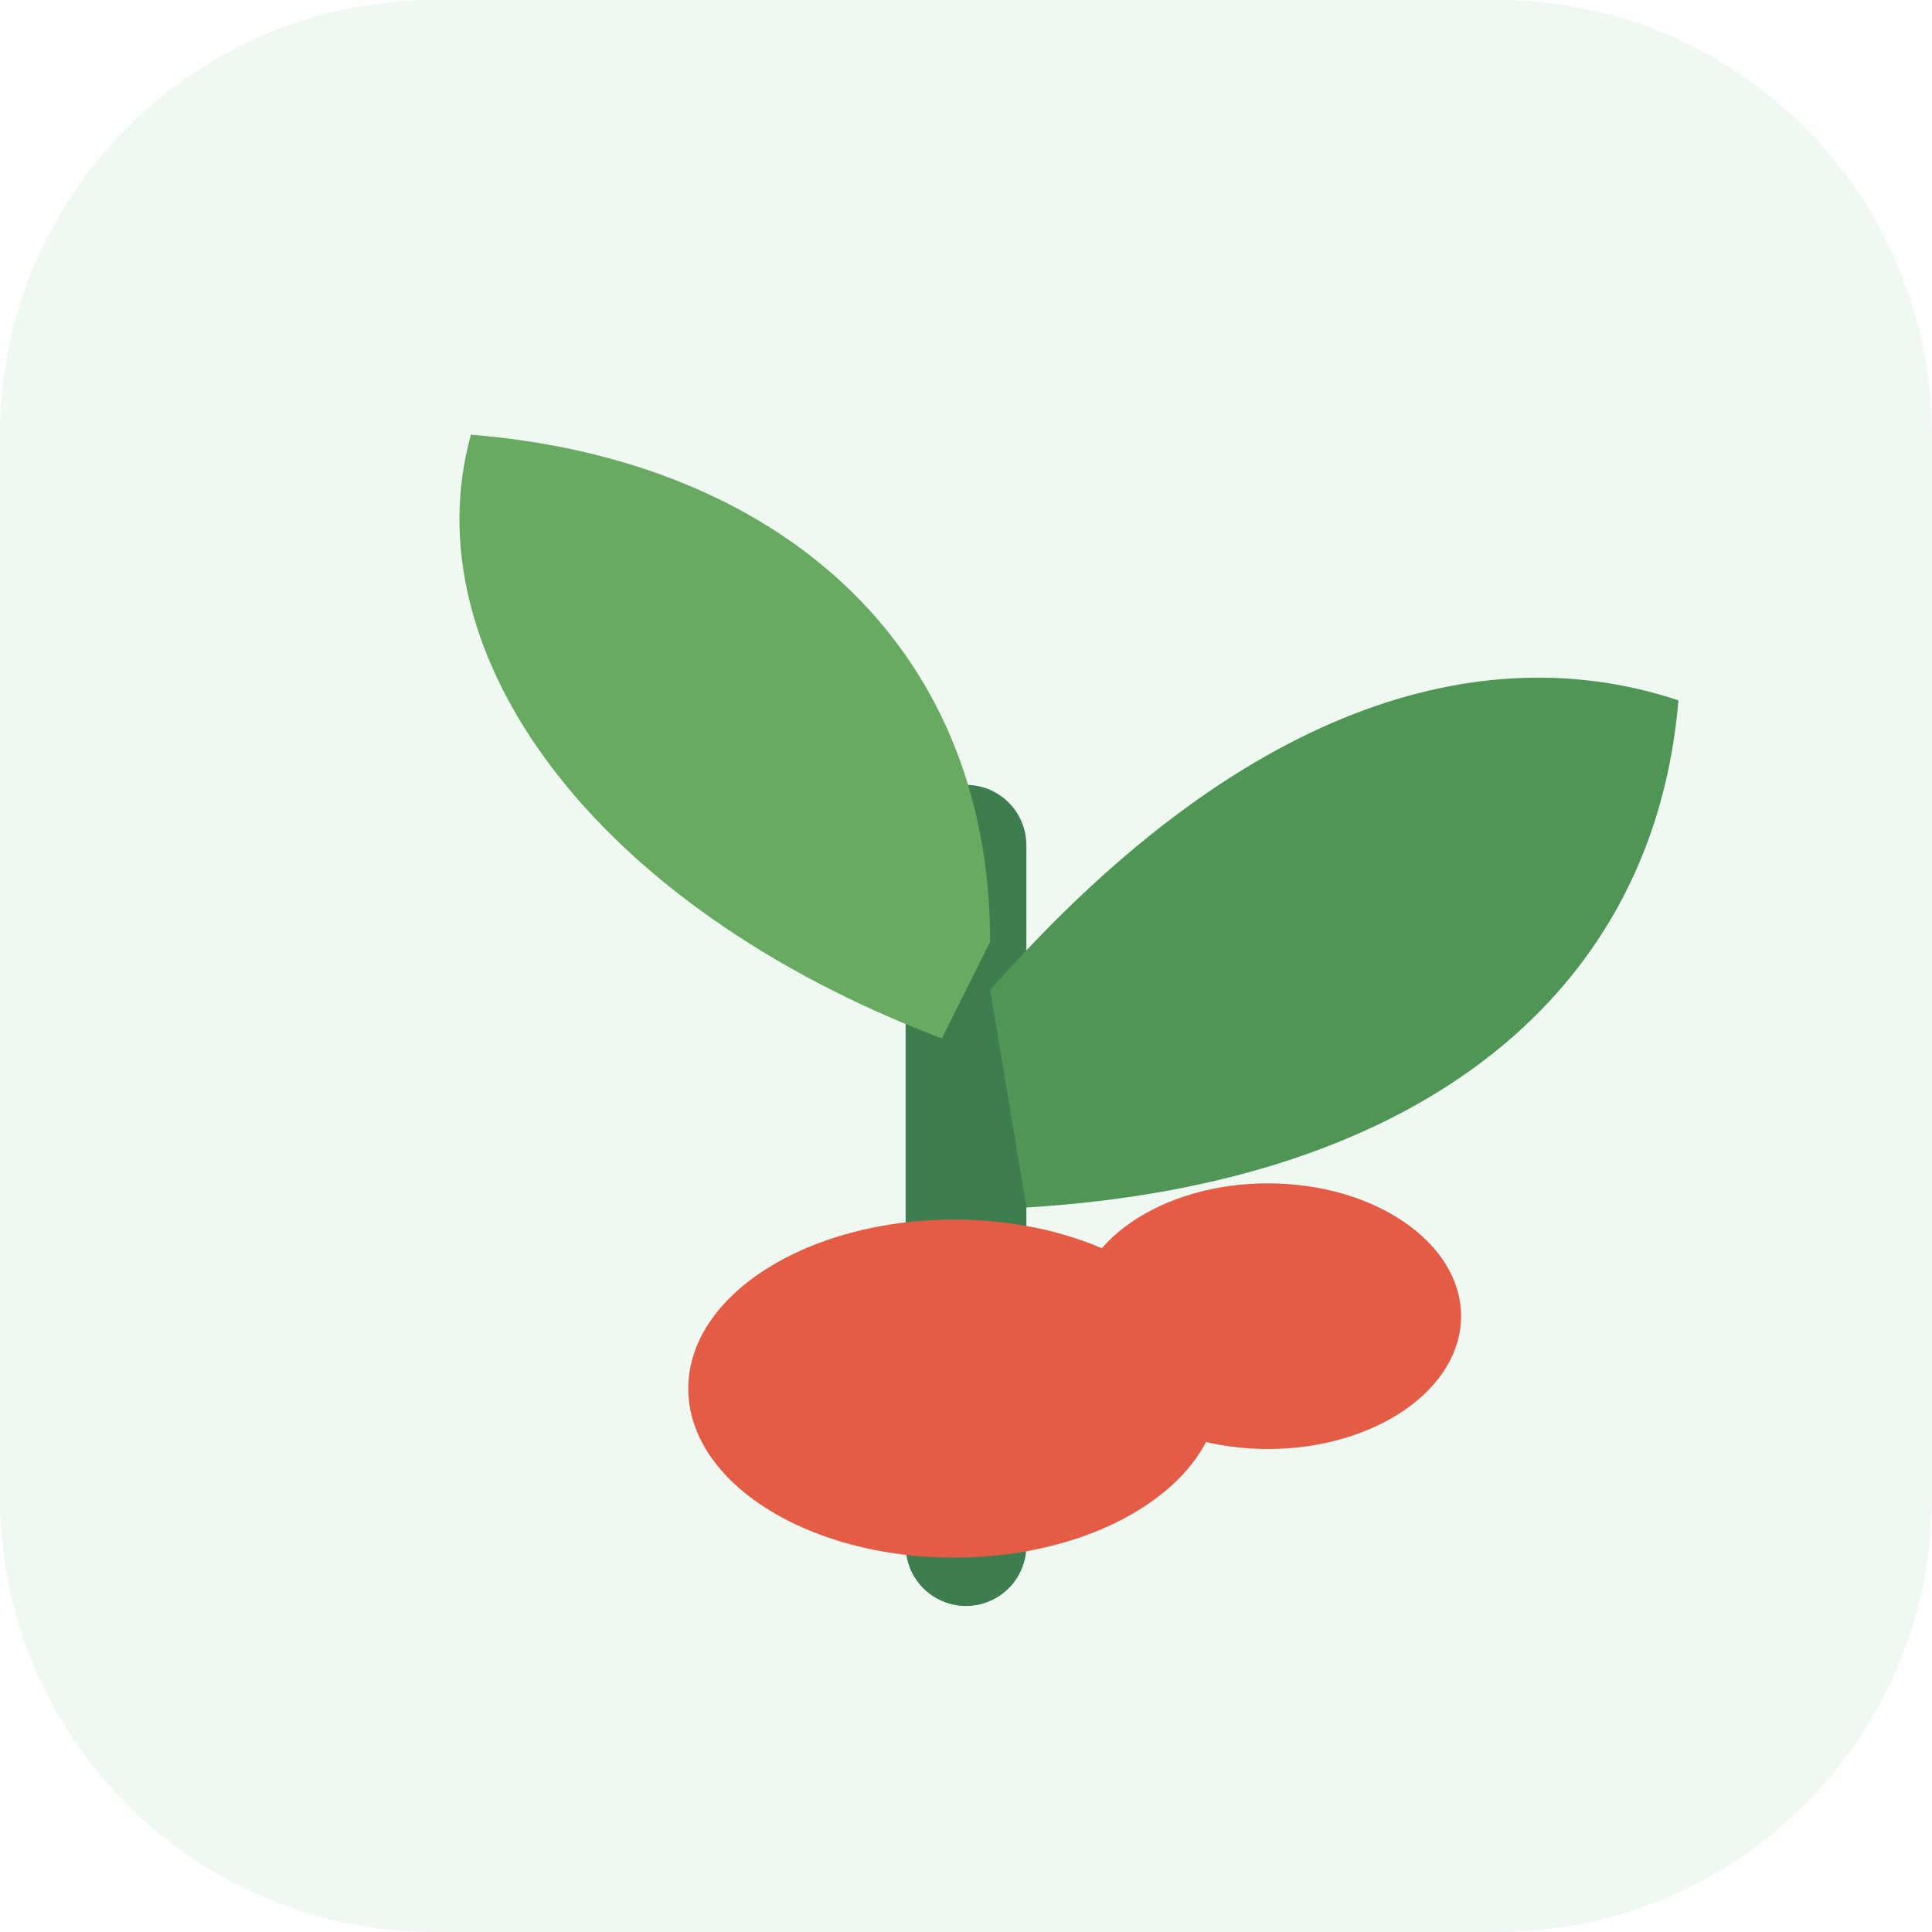
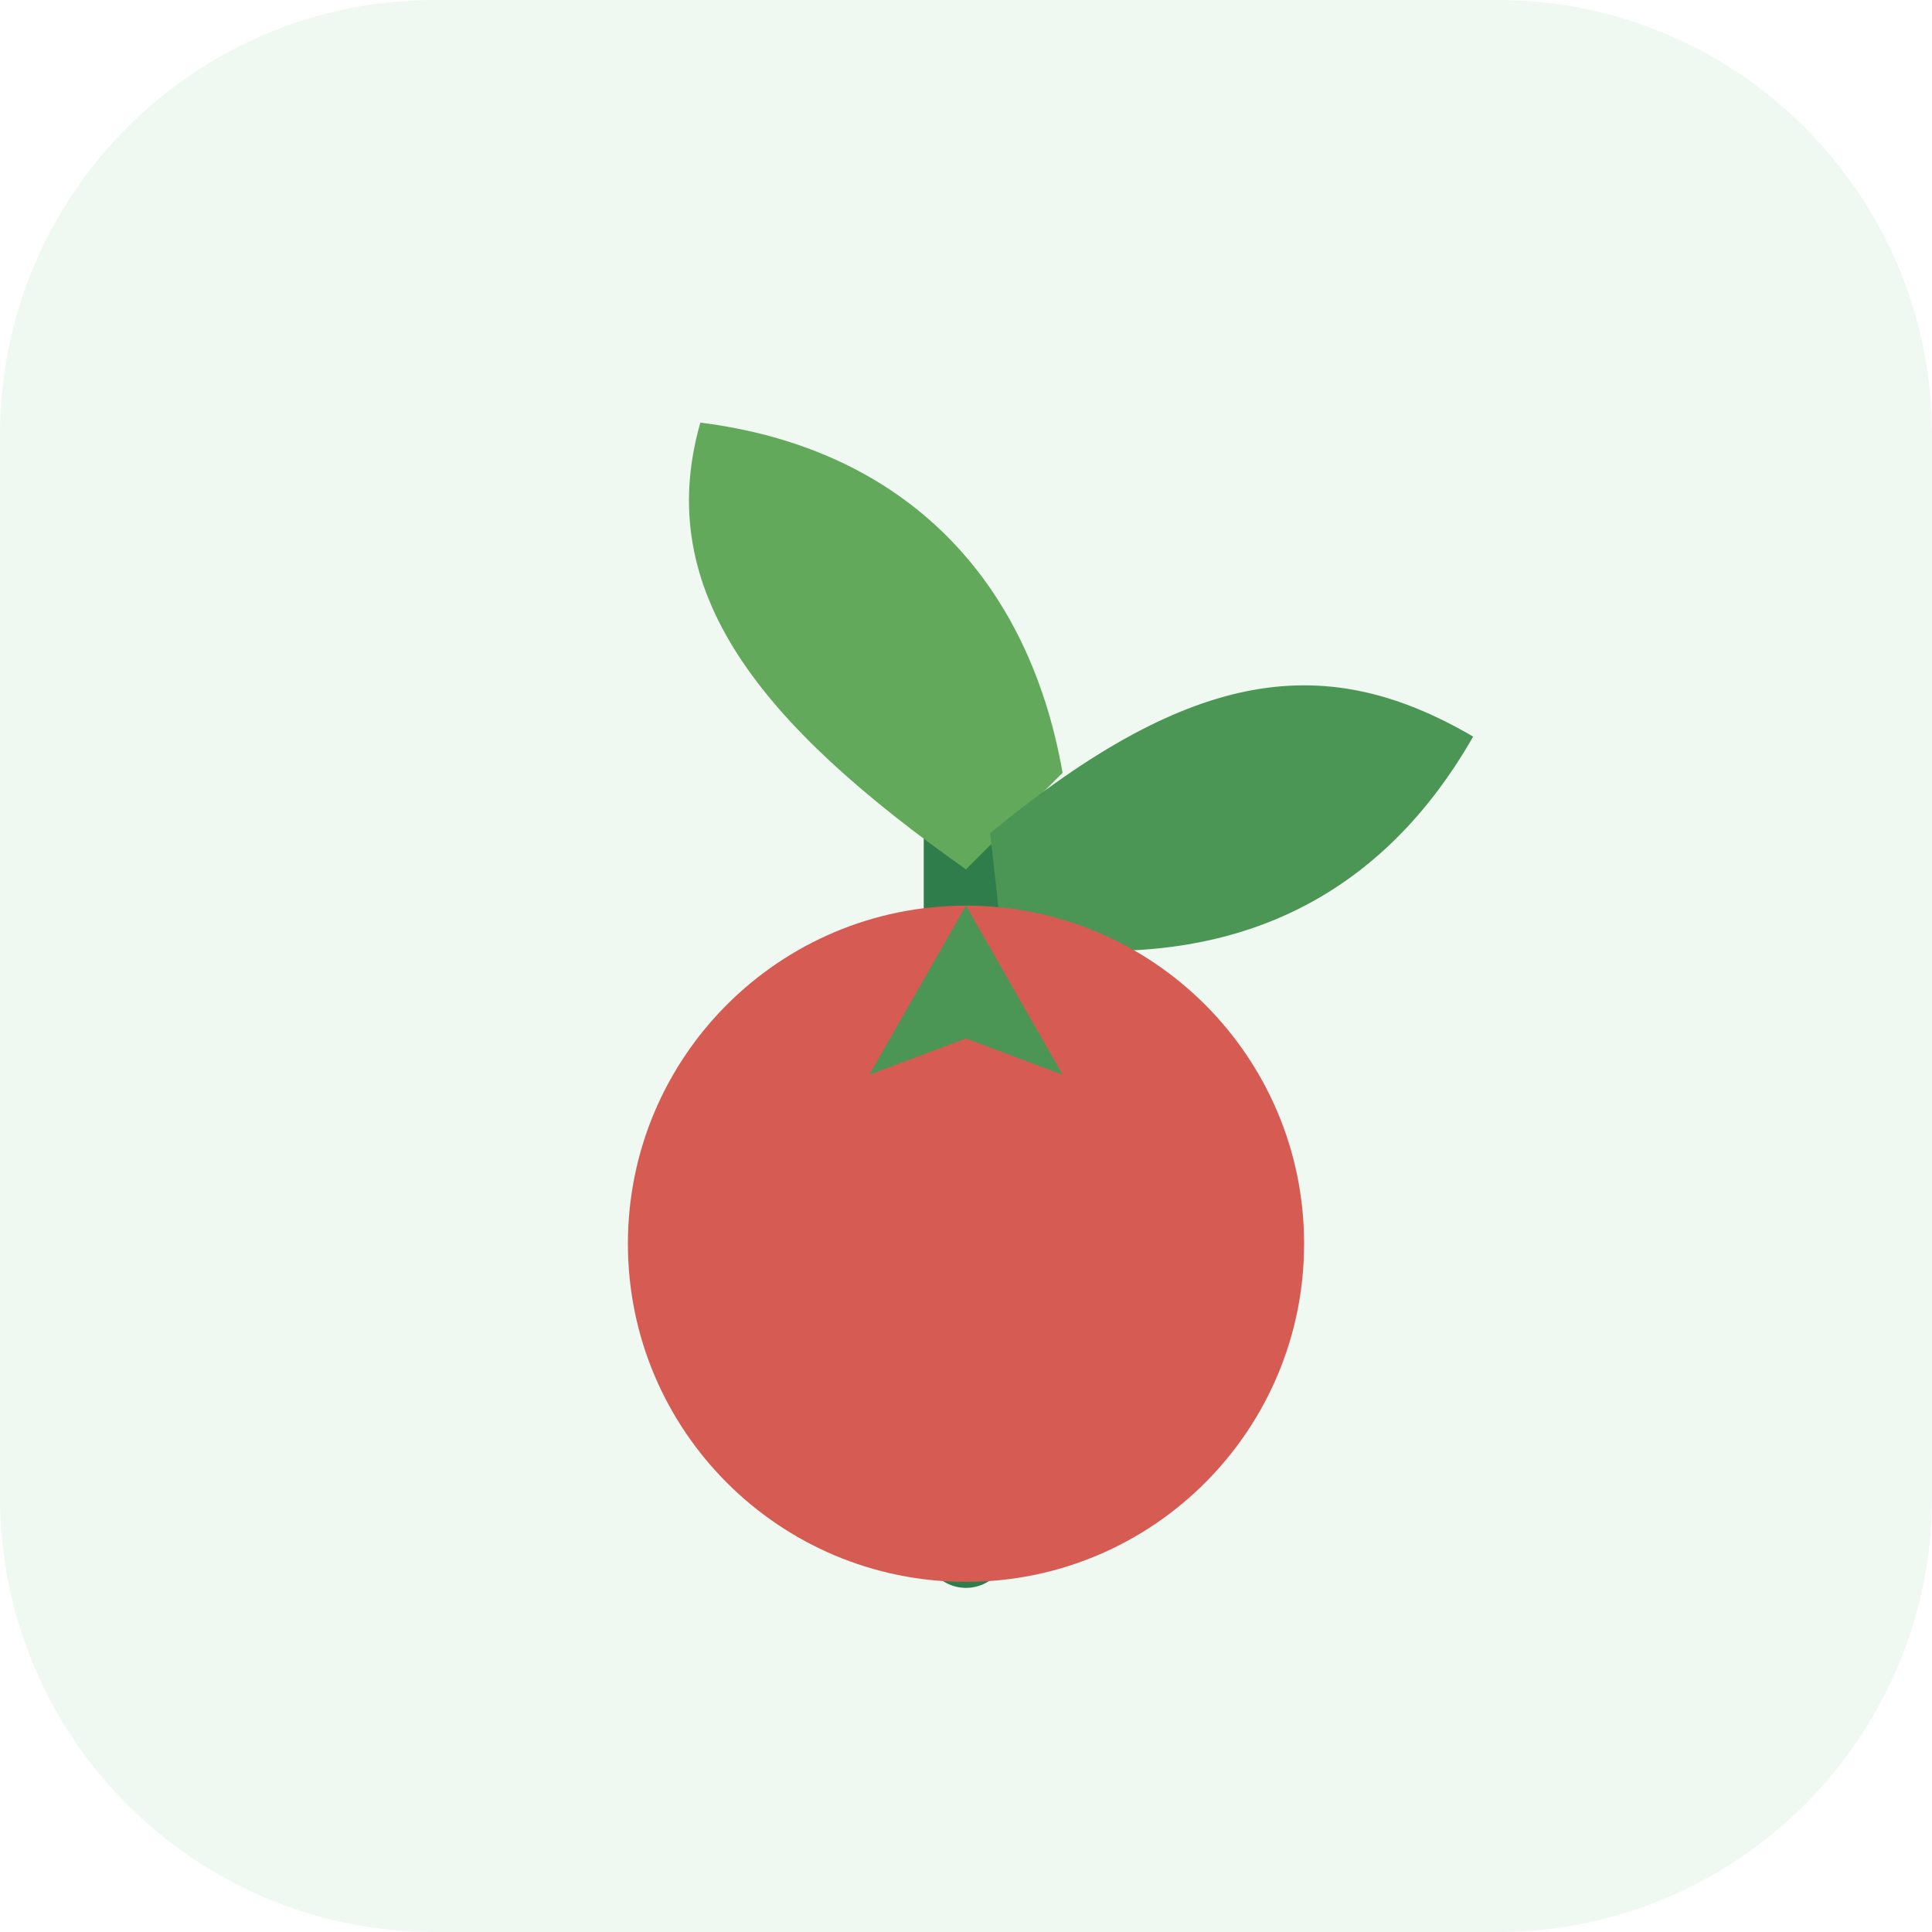
<svg xmlns="http://www.w3.org/2000/svg" viewBox="0 0 160 160">
-   <rect width="160" height="160" rx="36" fill="#f0f8f2" />
-   <path d="M80 128V70" stroke="#3d7d4e" stroke-width="10" stroke-linecap="round" />
-   <path d="M78 86C49 75 34 54 39 36c25 2 43 17 43 42" fill="#68aa61" />
-   <path d="M82 82c22-25 42-29 57-24-2 24-21 40-54 42" fill="#4f9656" />
-   <ellipse cx="79" cy="115" rx="22" ry="14" fill="#e45b46" />
-   <ellipse cx="105" cy="109" rx="16" ry="11" fill="#e45b46" />
+   <rect width="160" height="160" rx="36" fill="#F0F8F2" />
+   <path d="M80 128V65" stroke="#2F7D4A" stroke-width="7" stroke-linecap="round" />
+   <path d="M80 72C63 60 54 49 58 35c16 2 27 12 30 29" fill="#63A95B" />
+   <path d="M82 69C99 55 110 54 122 61c-8 14-21 20-39 17" fill="#4B9654" />
+   <circle cx="80" cy="103" r="28" fill="#D65B52" />
+   <path d="M80 75l-8 14 8-3 8 3z" fill="#4B9654" />
</svg>
